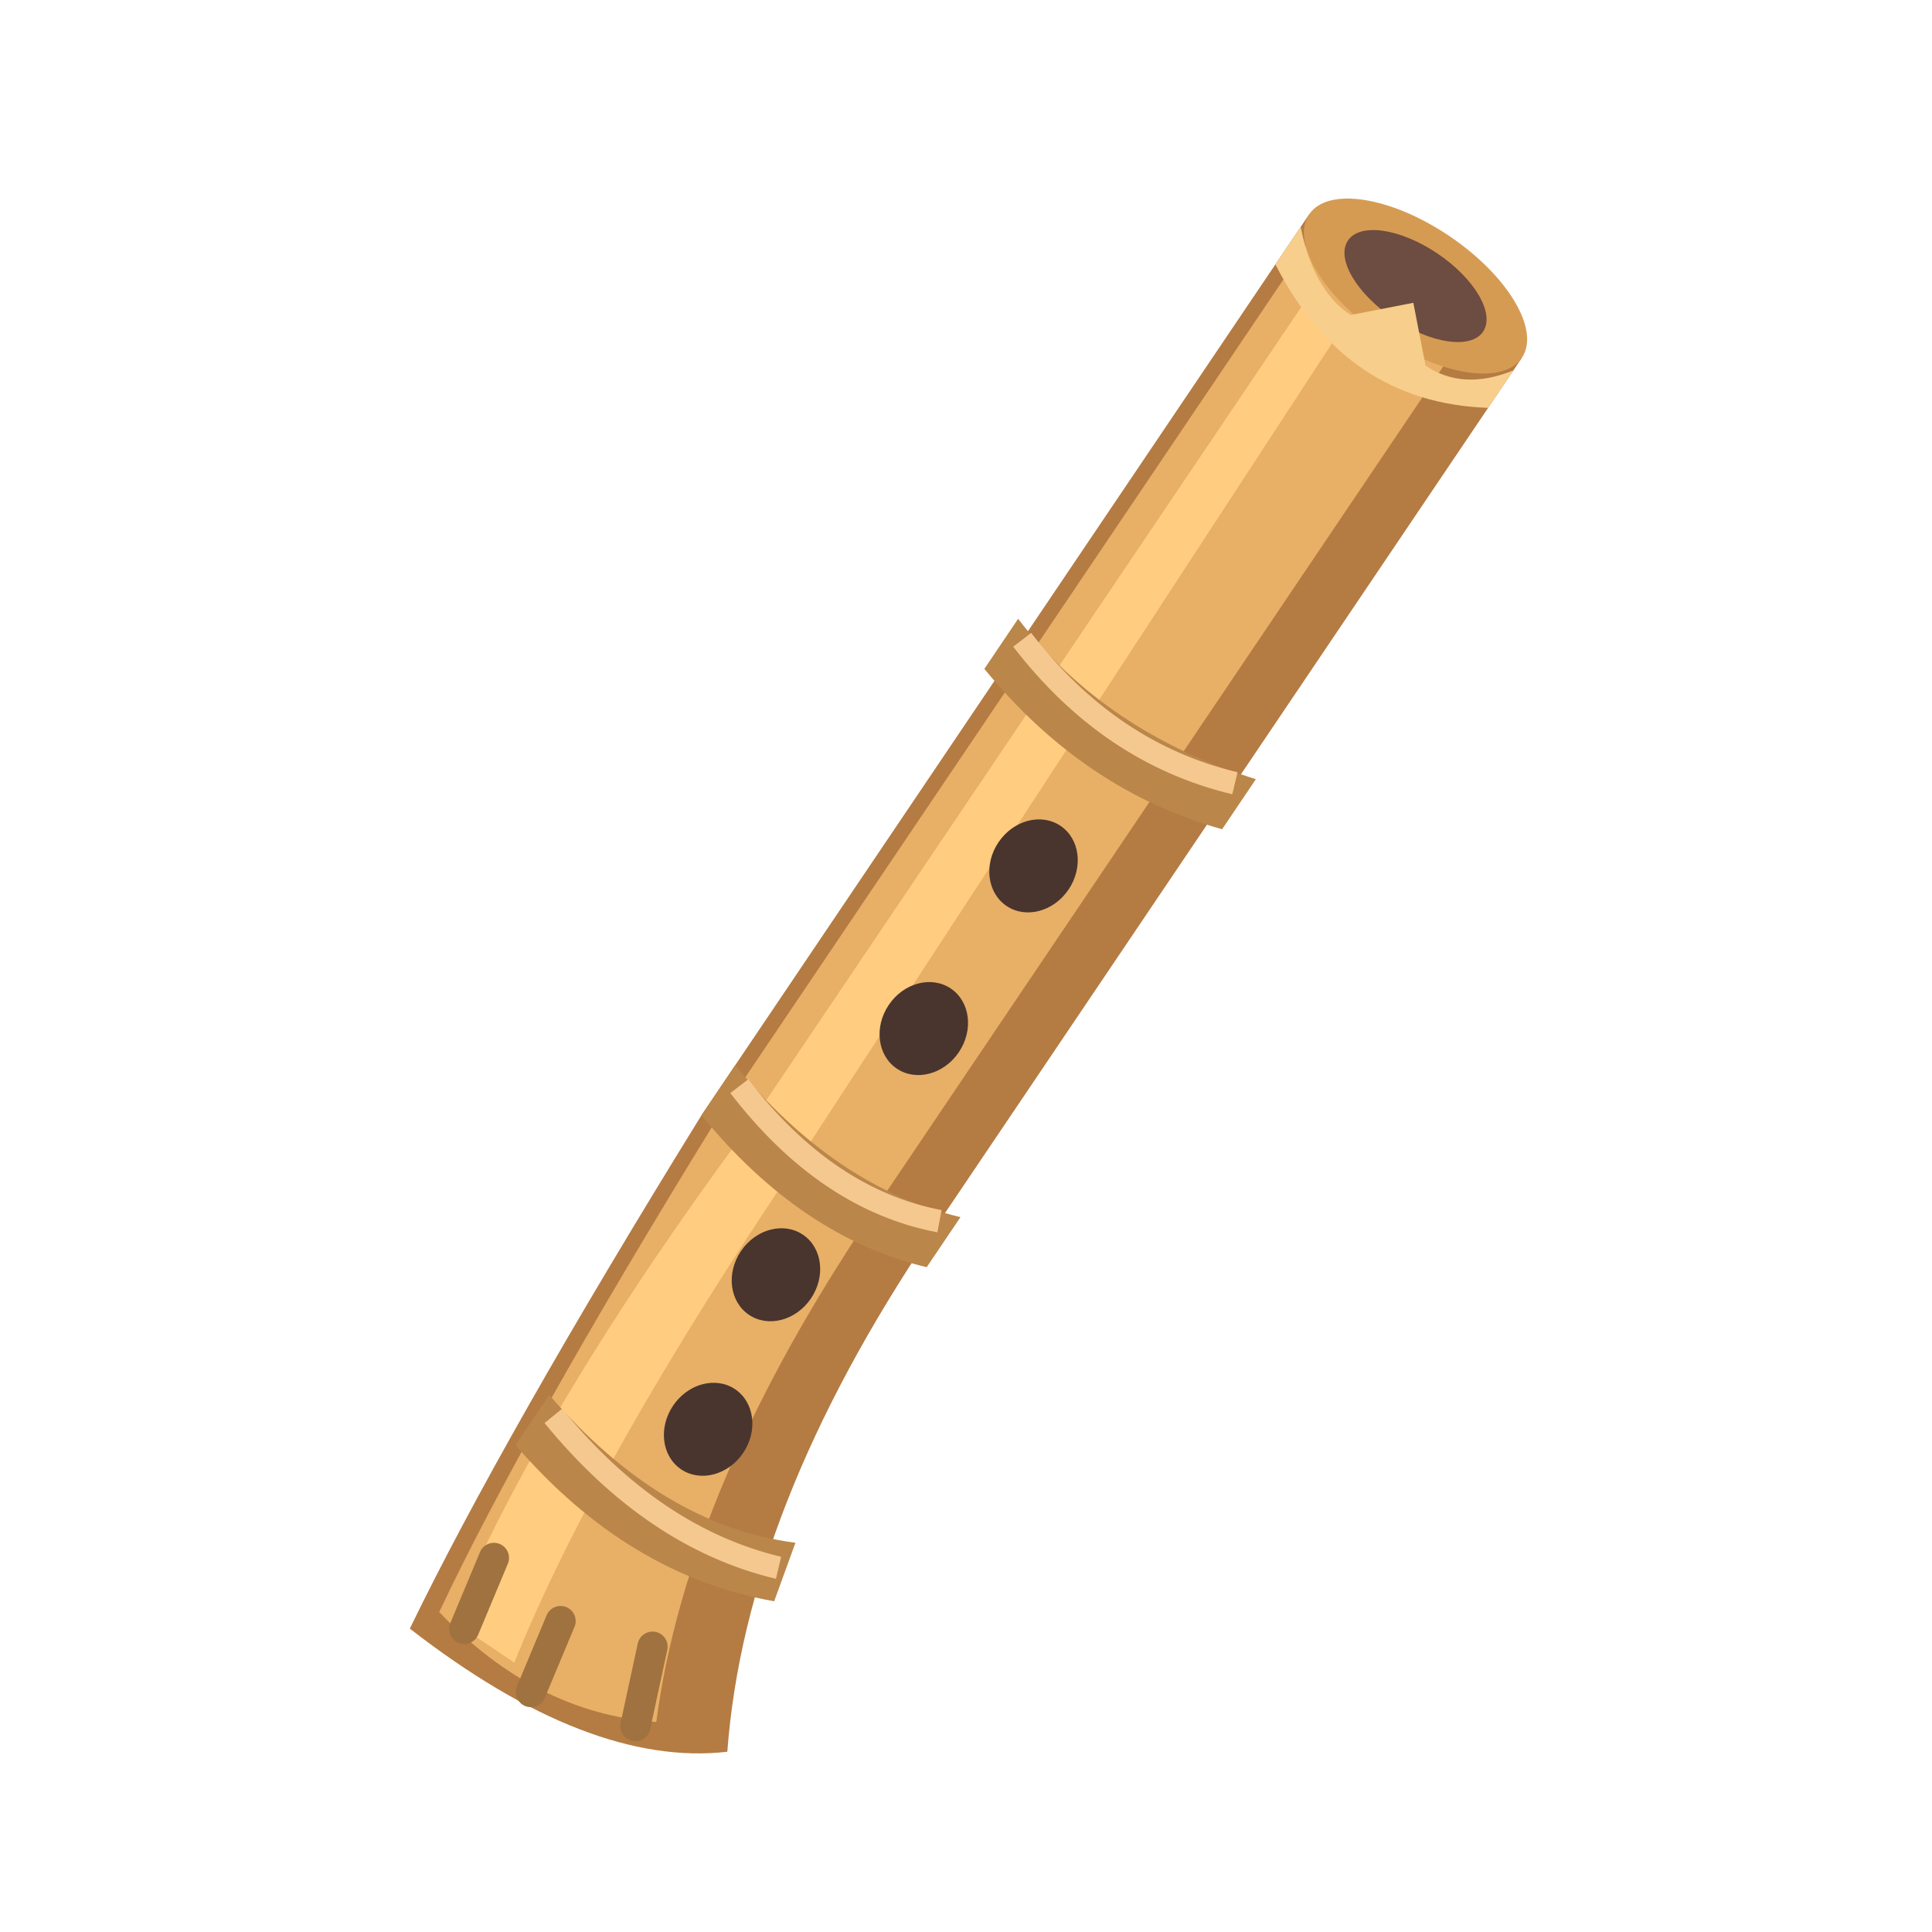
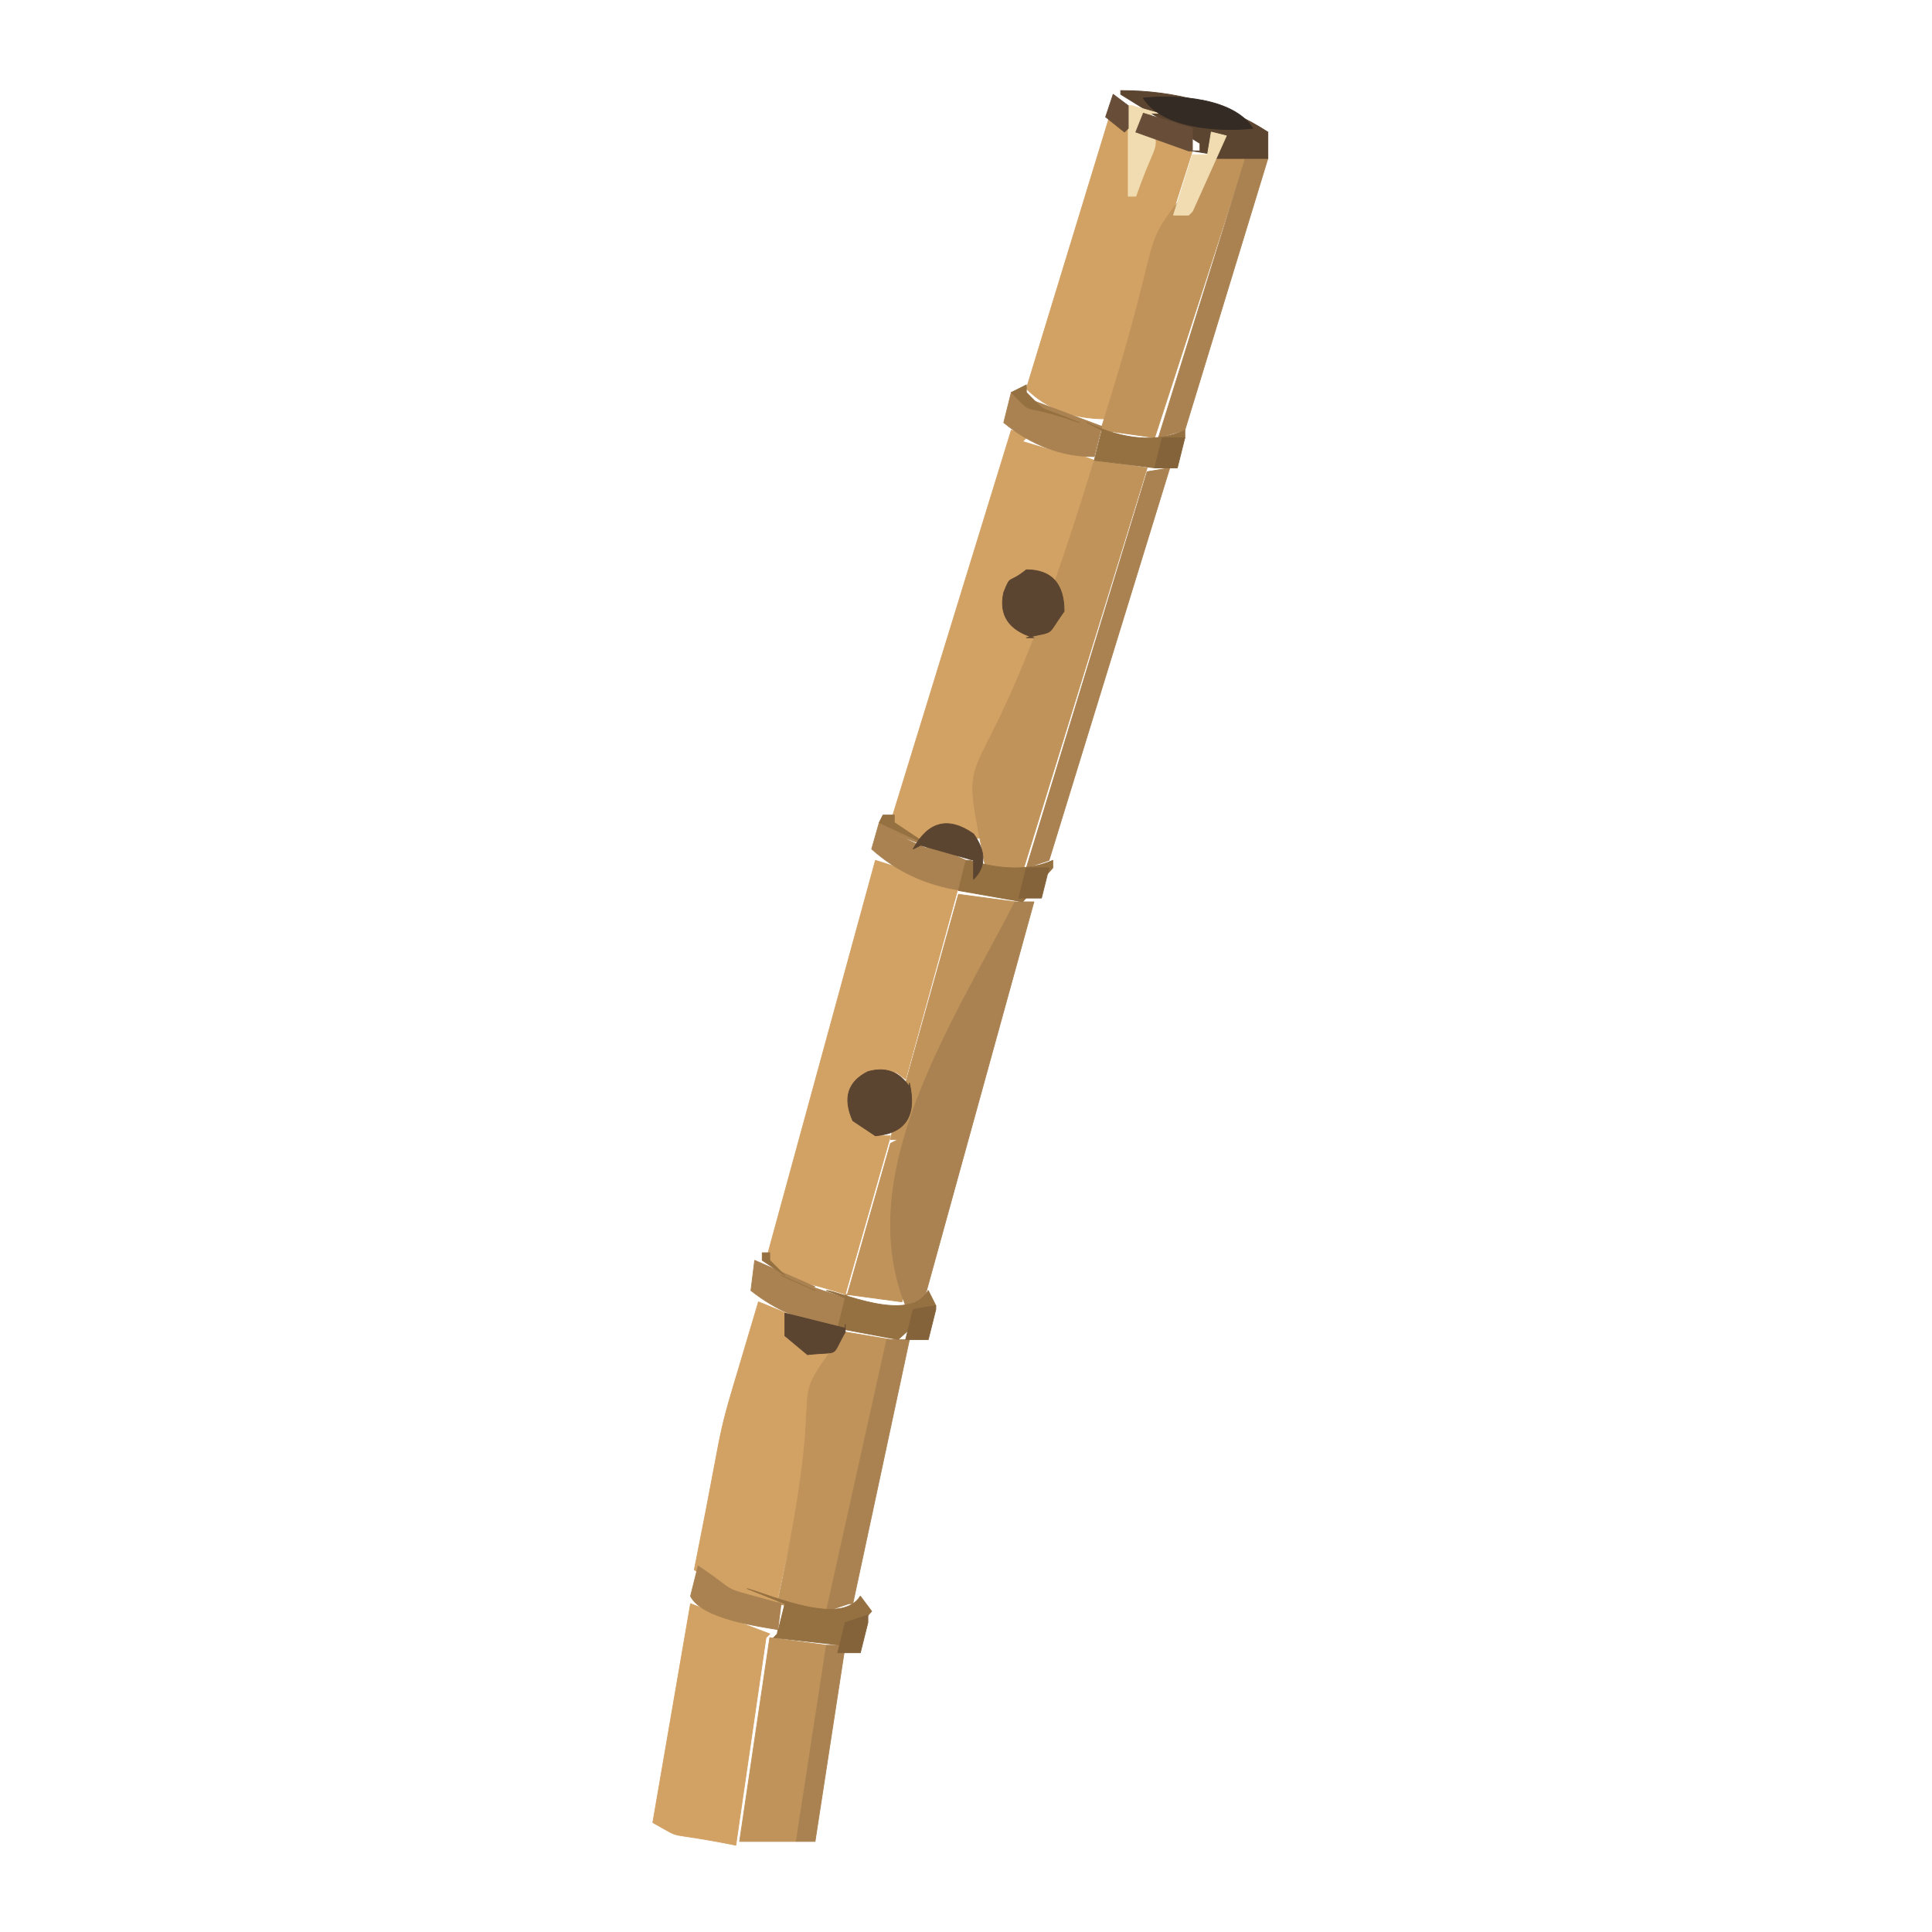
- <svg xmlns="http://www.w3.org/2000/svg" width="128" height="128" viewBox="0 0 128 128">
-   <g transform="rotate(34 64 64)">
-     <path fill="#B47B43" d="M55 10Q63 7 72 10L72 80Q72 102 80 116Q73 122 58 121Q56 107 55 82Z" />
-     <path fill="#E8AF66" d="M56 11H68L68 81Q68 103 75 117Q68 121 59 119Q57 106 56 82Z" />
-     <path fill="#FFCC80" d="M58 14H61L62 81Q62 105 65 119H60Q57 104 58 81Z" />
-     <ellipse cx="63.5" cy="10" rx="8.5" ry="4" fill="#D69B52" />
-     <ellipse cx="63.5" cy="10" rx="5.4" ry="2.6" fill="#6D4C41" />
-     <path fill="#F7CE8B" d="M55 11Q58 14 61 14L64 11L67 14Q70 14 72 11V14Q64 19 55 14Z" />
-     <path fill="#BA8649" d="M54 43Q63 46 73 43V47Q64 50 54 47ZM55 78Q65 81 73 78V82Q65 85 55 82ZM57 103Q68 106 76 102L77 106Q68 110 57 107Z" />
-     <path fill="none" stroke="#F5C890" stroke-width="1.5" d="M55 44Q64 47 72 44M56 79Q65 82 72 79M58 104Q68 107 76 104" />
-     <g fill="#49352E">
-       <ellipse cx="64" cy="56" rx="2.8" ry="3.2" />
-       <ellipse cx="64" cy="69" rx="2.8" ry="3.2" />
-       <ellipse cx="65" cy="88" rx="2.8" ry="3.2" />
-       <ellipse cx="67" cy="99" rx="2.8" ry="3.2" />
-     </g>
-     <path fill="none" stroke="#9F723F" stroke-width="2" stroke-linecap="round" d="M60 114L61 119M66 115L67 120M72 113L74 118" />
+ <svg xmlns="http://www.w3.org/2000/svg" viewBox="0 0 128 128" fill="currentColor" stroke="currentColor" stroke-width=".20" stroke-linejoin="round" fill-rule="evenodd">
+   <g transform="scale(.25)">
+     <path color="#d2a164" d="M293 112L316 40L294 31l-22 72q8 8 21 8ZM244 224l2-2v2l14-2l16-52h-2h2l4-13l-4-4l4 3l10-34l-22-8L236 218l8 6ZM272 116l9 4l-10-3ZM203 334c8 7 2 3 21 9l12-42h-4l4-1l4-13l-4-4l4 3l14-51l-22-7L203 334ZM226 297l6 4l-6-5ZM206 424l14-65l-6 1l6-1c-14-13-7-9-19-14c-13 44-7 21-17 71c10 7 3 3 22 9ZM209 355l6 4l-5-4ZM219 362l-11 52l11-52ZM204 433l-21-8l-10 58c9 5 2 2 22 6l8-55Z" />
+     <path color="#c0935b" d="M292 114l14 2L330 42l-8-1c-24 31-10 9-30 72ZM261 229l10 2L304 124l-14-2c-31 102-37 66-29 107ZM224 343l15 2L269 239l-15-2l-14 50v2l-1-1l-3 14h2l-2 1l-12 42ZM236 355l-12-2c-18 24-3 4-18 72l14 3l16-72ZM204 434l-8 54h15l8-52l-15-2Z" />
+     <path color="#aa8251" d="M307 116l7-2L336 42h-6l-23 74ZM290 121l2-8L268 104l-2 8q11 9 24 9ZM270 106l16 6l-16-6ZM278 228L310 124l-6 1L272 230l6-2ZM254 236l2-8l-11-5v1h2l-14-6l-2 7q10 9 24 11ZM245 224l-8-3l9 4ZM245 344L274 239h-5c-17 33-43 72-29 107l5-2ZM222 352l2-8l-9-3h1l-16-7l-1 8q10 8 24 10ZM226 425l15-70h-6l-16 72l6-2ZM206 433l1-8c-18-5-10-2-22-10l-2 8c3 6 18 8 24 9ZM219 436l-8 52h5l8-52h-5Z" />
+     <path color="#957041" d="M202 332v2l6 4l-4-4v-2h-2ZM207 338l9 4l-9-4ZM222 352l16 3l10-9l-2-4c-5 9-24 0-27 0l5 2l-2 8ZM205 434l18 2l8-9l-3-4c-5 8-23 0-30-2l10 4l-2 8ZM268 104c7 7 1 2 18 8c-12-5-8-2-14-8v-2l-4 2ZM290 122l16 2l8-8v-2q-11 5-26-2l4 2l-2 8ZM234 216l-1 2l13 6l-9-6v-2h-2ZM256 228l-2 8l17 3l8-9v-2q-9 4-22 0Z" />
+     <path color="#5b4430" d="M272 169c8-2 5 0 10-7q0-11-10-11c-5 4-4 1-6 6q-2 9 8 12ZM244 224l14 4v5q5-5 0-12q-10-7-16 4ZM241 288q-4-6-11-4q-8 4-4 13l6 4q12-1 9-14ZM224 352l-16-4v6l6 5c9-1 6 1 10-6v-2ZM316 40l6 1l2-5l-2 6h14v-7Q319 24 297 24v1l21 13v2Z" />
+     <path color="#f0dcb0" d="M299 28v24h2c6-17 6-10 4-22h2l-7-2ZM316 56L325 36l-4-1l-1 6h-4l-5 16h4Z" />
+     <path color="#84633a" d="M312 124l2-8h-6l-2 8h6ZM278 230h-6l-2 8h6l2-8ZM248 346l-6 1l-2 8h6l2-8ZM230 428l-6 2l-2 8h6l2-8Z" />
+     <path color="#342b24" d="M303 26c5 8 20 9 29 8c-5-8-20-9-29-8Z" />
+     <path color="#684e39" d="M299 34v-6l-4-3l-2 6l5 4ZM316 40v-6L303 30l-2 5l14 5Z" />
  </g>
</svg>
